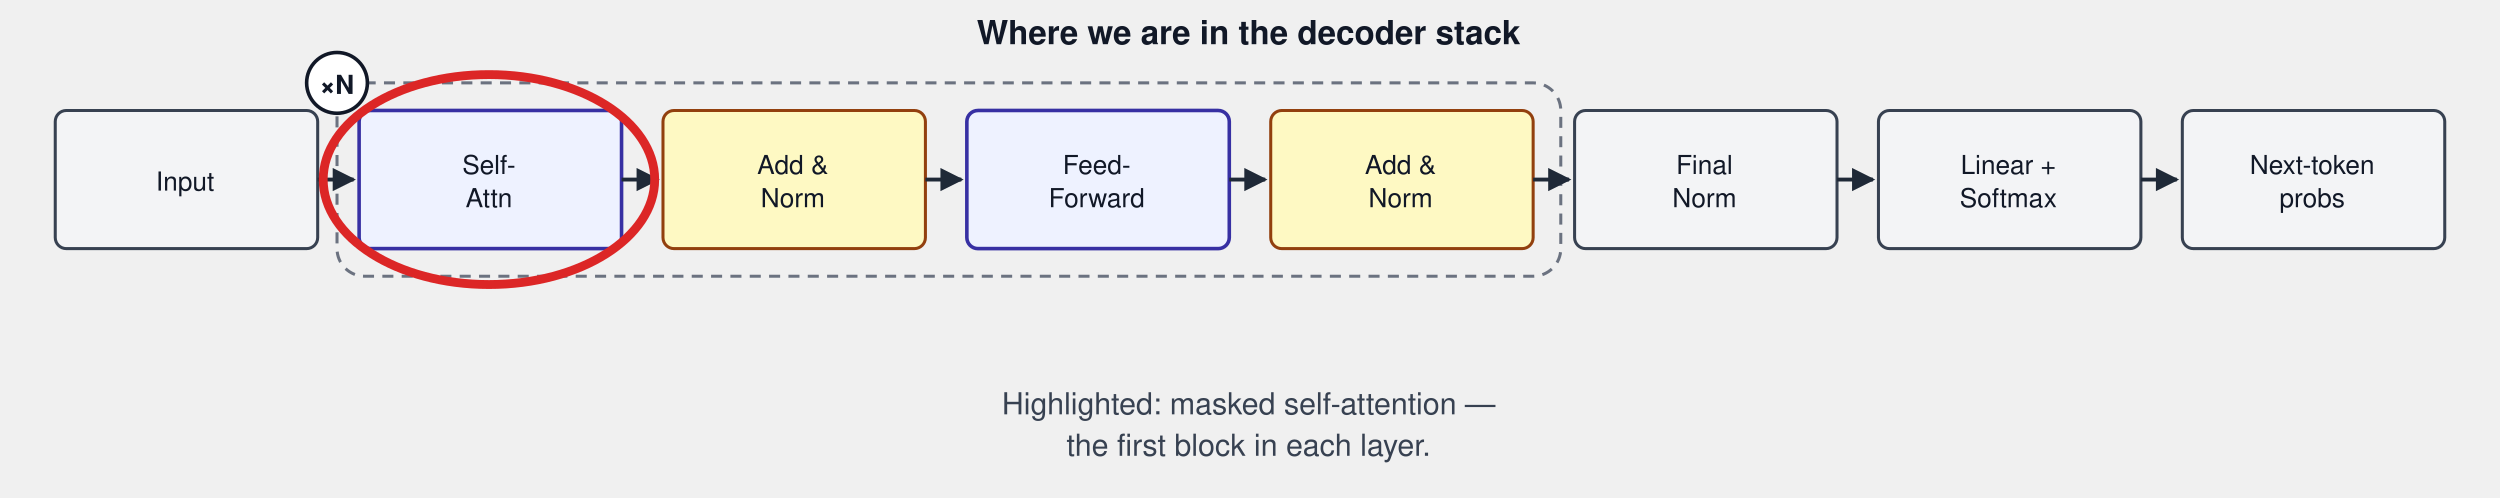
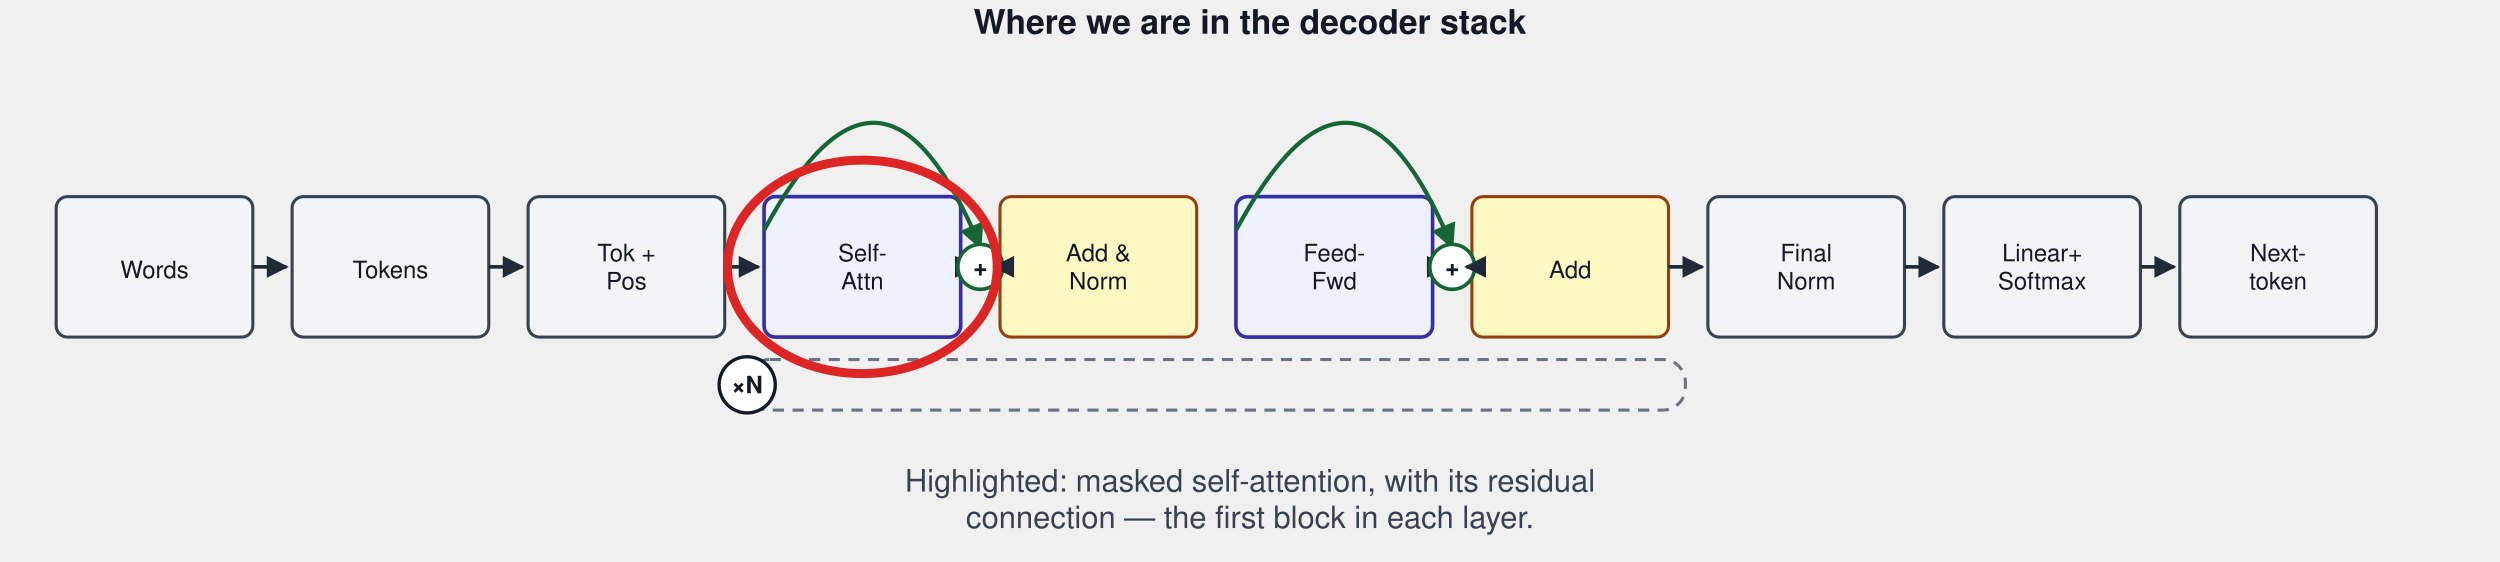
- <svg xmlns="http://www.w3.org/2000/svg" viewBox="0 0 905 180" font-family="Helvetica, Arial, sans-serif">
+ <svg xmlns="http://www.w3.org/2000/svg" viewBox="0 0 890 200" font-family="Helvetica, Arial, sans-serif">
  <defs>
-     <marker id="arrowh2" viewBox="0 0 10 10" refX="9" refY="5" markerWidth="6" markerHeight="6" orient="auto-start-reverse">
+     <marker id="ah-arrow2" viewBox="0 0 10 10" refX="9" refY="5" markerWidth="6" markerHeight="6" orient="auto-start-reverse">
      <path d="M 0 0 L 10 5 L 0 10 z" fill="#1f2937" />
+     </marker>
+     <marker id="ah-res2" viewBox="0 0 10 10" refX="9" refY="5" markerWidth="6" markerHeight="6" orient="auto-start-reverse">
+       <path d="M 0 0 L 10 5 L 0 10 z" fill="#166534" />
    </marker>
  </defs>
  <style>
    .block { fill: #eef2ff; stroke: #3730a3; stroke-width: 1.3; }
    .addnorm { fill: #fef9c3; stroke: #92400e; stroke-width: 1.1; }
    .io { fill: #f3f4f6; stroke: #374151; stroke-width: 1.1; }
    .lbl-t { font-size: 12px; fill: #111827; text-anchor: middle; }
-     .lbl-sm { font-size: 9.5px; fill: #111827; text-anchor: middle; }
+     .lbl-sm { font-size: 8.5px; fill: #111827; text-anchor: middle; }
    .cap { font-size: 11px; fill: #374151; text-anchor: middle; }
-     .arr { stroke: #1f2937; stroke-width: 1.4; fill: none; marker-end: url(#arrowh2); }
+     .arr { stroke: #1f2937; stroke-width: 1.3; fill: none; marker-end: url(#ah-arrow2); }
+     .res-arr { stroke: #166534; stroke-width: 1.5; fill: none; marker-end: url(#ah-res2); }
+     .sum { fill: #ffffff; stroke: #166534; stroke-width: 1.3; }
    .hl { fill: none; stroke: #dc2626; stroke-width: 3.2; }
  </style>
-   <text x="452" y="16" class="lbl-t" font-weight="600">Where we are in the decoder stack</text>
-   <rect x="122" y="30" width="443" height="70" rx="10" fill="none" stroke="#6b7280" stroke-width="1.1" stroke-dasharray="4 3" />
-   <circle cx="122" cy="30" r="11" fill="#ffffff" stroke="#111827" stroke-width="1.3" />
-   <text x="122" y="34" class="lbl-sm" font-weight="600">×N</text>
-   <rect x="20" y="40" width="95" height="50" rx="4" class="io" />
-   <text x="67" y="69" class="lbl-sm">Input</text>
-   <rect x="130" y="40" width="95" height="50" rx="4" class="block" />
-   <text x="177" y="63" class="lbl-sm">Self-</text>
-   <text x="177" y="75" class="lbl-sm">Attn</text>
-   <rect x="240" y="40" width="95" height="50" rx="4" class="addnorm" />
-   <text x="287" y="63" class="lbl-sm">Add &amp;</text>
-   <text x="287" y="75" class="lbl-sm">Norm</text>
-   <rect x="350" y="40" width="95" height="50" rx="4" class="block" />
-   <text x="397" y="63" class="lbl-sm">Feed-</text>
-   <text x="397" y="75" class="lbl-sm">Forward</text>
-   <rect x="460" y="40" width="95" height="50" rx="4" class="addnorm" />
-   <text x="507" y="63" class="lbl-sm">Add &amp;</text>
-   <text x="507" y="75" class="lbl-sm">Norm</text>
-   <rect x="570" y="40" width="95" height="50" rx="4" class="io" />
-   <text x="617" y="63" class="lbl-sm">Final</text>
-   <text x="617" y="75" class="lbl-sm">Norm</text>
-   <rect x="680" y="40" width="95" height="50" rx="4" class="io" />
-   <text x="727" y="63" class="lbl-sm">Linear +</text>
-   <text x="727" y="75" class="lbl-sm">Softmax</text>
-   <rect x="790" y="40" width="95" height="50" rx="4" class="io" />
-   <text x="837" y="63" class="lbl-sm">Next-token</text>
-   <text x="837" y="75" class="lbl-sm">probs</text>
-   <line x1="115" y1="65" x2="128" y2="65" class="arr" />
-   <line x1="225" y1="65" x2="238" y2="65" class="arr" />
-   <line x1="335" y1="65" x2="348" y2="65" class="arr" />
-   <line x1="445" y1="65" x2="458" y2="65" class="arr" />
-   <line x1="555" y1="65" x2="568" y2="65" class="arr" />
-   <line x1="665" y1="65" x2="678" y2="65" class="arr" />
-   <line x1="775" y1="65" x2="788" y2="65" class="arr" />
-   <ellipse cx="177" cy="65" rx="60" ry="38" class="hl" />
-   <text x="452" y="150" class="cap">Highlighted: masked self-attention —</text>
-   <text x="452" y="165" class="cap">the first block in each layer.</text>
+   <text x="445" y="12" class="lbl-t" font-weight="600">Where we are in the decoder stack</text>
+   <rect x="20" y="70" width="70" height="50" rx="4" class="io" />
+   <text x="55" y="99" class="lbl-sm">Words</text>
+   <rect x="104" y="70" width="70" height="50" rx="4" class="io" />
+   <text x="139" y="99" class="lbl-sm">Tokens</text>
+   <rect x="188" y="70" width="70" height="50" rx="4" class="io" />
+   <text x="223" y="93" class="lbl-sm">Tok +</text>
+   <text x="223" y="103" class="lbl-sm">Pos</text>
+   <rect x="272" y="70" width="70" height="50" rx="4" class="block" />
+   <text x="307" y="93" class="lbl-sm">Self-</text>
+   <text x="307" y="103" class="lbl-sm">Attn</text>
+   <rect x="356" y="70" width="70" height="50" rx="4" class="addnorm" />
+   <text x="391" y="93" class="lbl-sm">Add &amp;</text>
+   <text x="391" y="103" class="lbl-sm">Norm</text>
+   <rect x="440" y="70" width="70" height="50" rx="4" class="block" />
+   <text x="475" y="93" class="lbl-sm">Feed-</text>
+   <text x="475" y="103" class="lbl-sm">Fwd</text>
+   <rect x="524" y="70" width="70" height="50" rx="4" class="addnorm" />
+   <text x="559" y="99" class="lbl-sm">Add</text>
+   <rect x="608" y="70" width="70" height="50" rx="4" class="io" />
+   <text x="643" y="93" class="lbl-sm">Final</text>
+   <text x="643" y="103" class="lbl-sm">Norm</text>
+   <rect x="692" y="70" width="70" height="50" rx="4" class="io" />
+   <text x="727" y="93" class="lbl-sm">Linear+</text>
+   <text x="727" y="103" class="lbl-sm">Softmax</text>
+   <rect x="776" y="70" width="70" height="50" rx="4" class="io" />
+   <text x="811" y="93" class="lbl-sm">Next-</text>
+   <text x="811" y="103" class="lbl-sm">token</text>
+   <line x1="90" y1="95" x2="102" y2="95" class="arr" />
+   <line x1="174" y1="95" x2="186" y2="95" class="arr" />
+   <line x1="258" y1="95" x2="270" y2="95" class="arr" />
+   <path d="M 272 82 C 300 30, 325 30, 349 88" class="res-arr" />
+   <line x1="342" y1="95" x2="347" y2="95" class="arr" />
+   <circle cx="349" cy="95" r="8" class="sum" />
+   <text x="349" y="98" class="lbl-sm" fill="#166534" font-weight="600">+</text>
+   <line x1="357" y1="95" x2="354" y2="95" class="arr" />
+   <path d="M 440 82 C 468 30, 493 30, 517 88" class="res-arr" />
+   <line x1="510" y1="95" x2="515" y2="95" class="arr" />
+   <circle cx="517" cy="95" r="8" class="sum" />
+   <text x="517" y="98" class="lbl-sm" fill="#166534" font-weight="600">+</text>
+   <line x1="525" y1="95" x2="522" y2="95" class="arr" />
+   <line x1="594" y1="95" x2="606" y2="95" class="arr" />
+   <line x1="678" y1="95" x2="690" y2="95" class="arr" />
+   <line x1="762" y1="95" x2="774" y2="95" class="arr" />
+   <rect x="266" y="128" width="334" height="18" rx="8" fill="none" stroke="#6b7280" stroke-width="1.1" stroke-dasharray="4 3" />
+   <circle cx="266" cy="137" r="10" fill="#ffffff" stroke="#111827" stroke-width="1.2" />
+   <text x="266" y="140" class="lbl-sm" font-weight="600">×N</text>
+   <ellipse cx="307" cy="95" rx="48" ry="38" class="hl" />
+   <text x="445" y="175" class="cap">Highlighted: masked self-attention, with its residual</text>
+   <text x="445" y="188" class="cap">connection — the first block in each layer.</text>
</svg>
